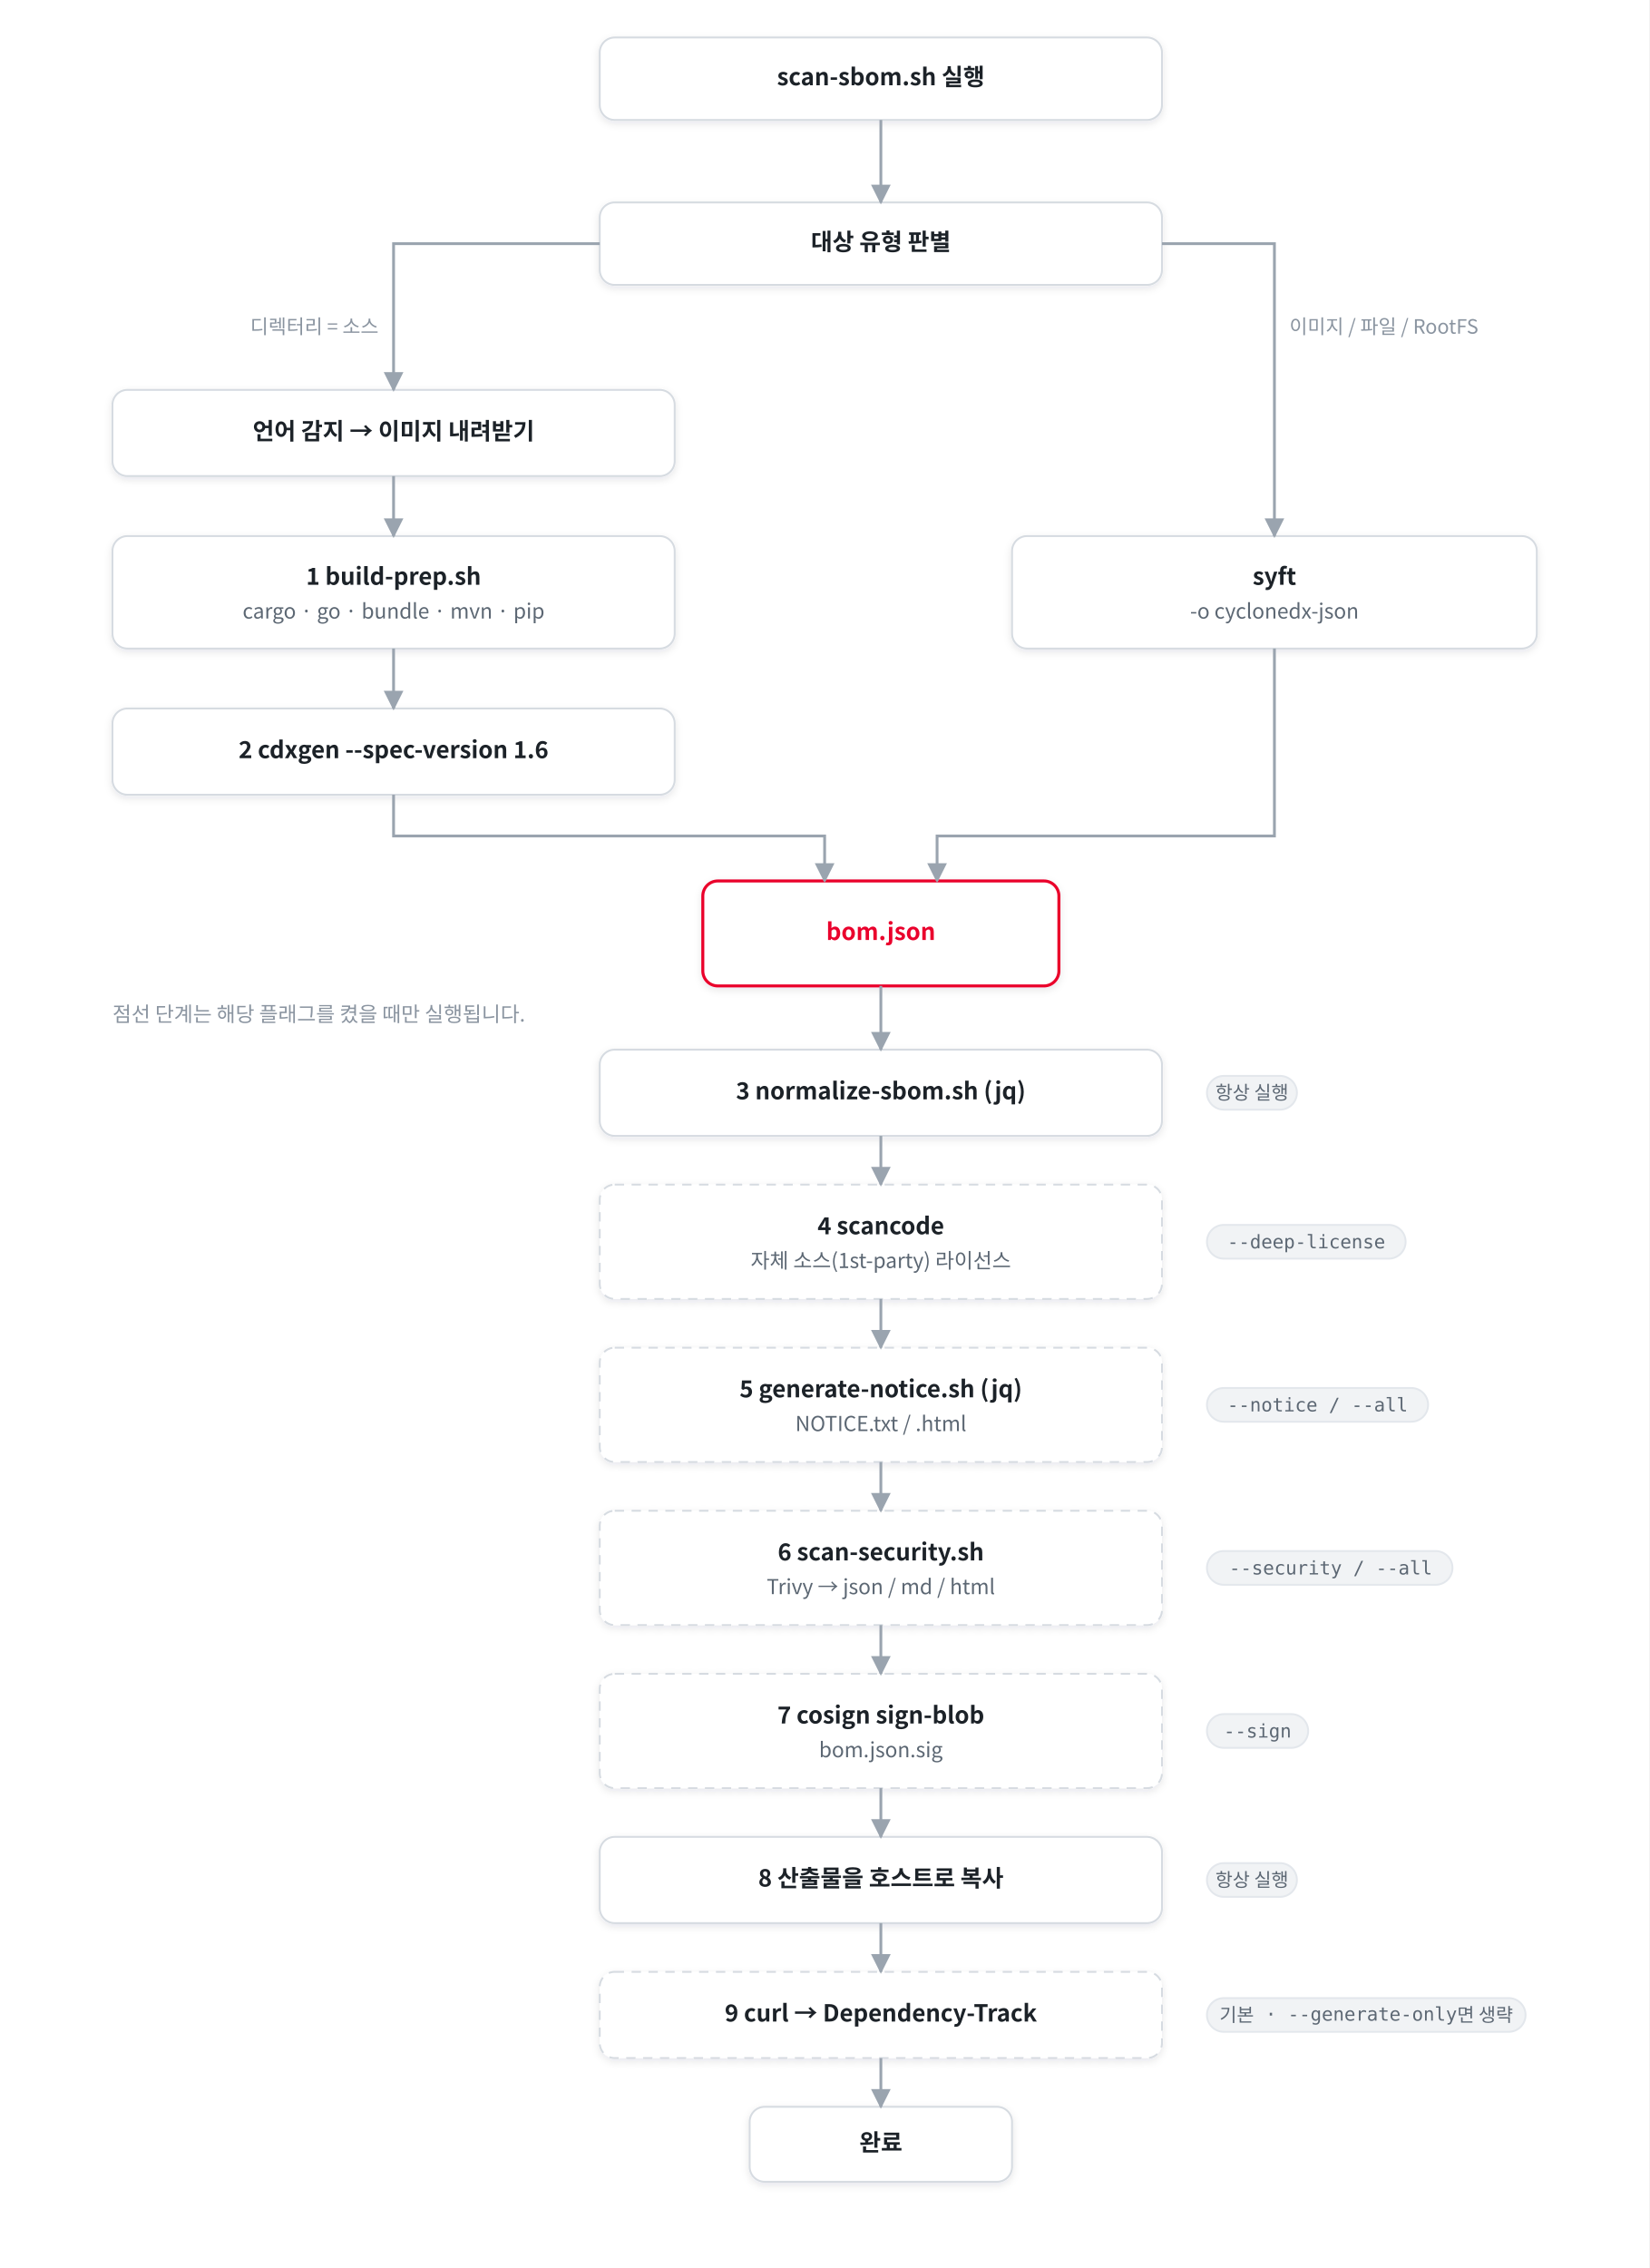
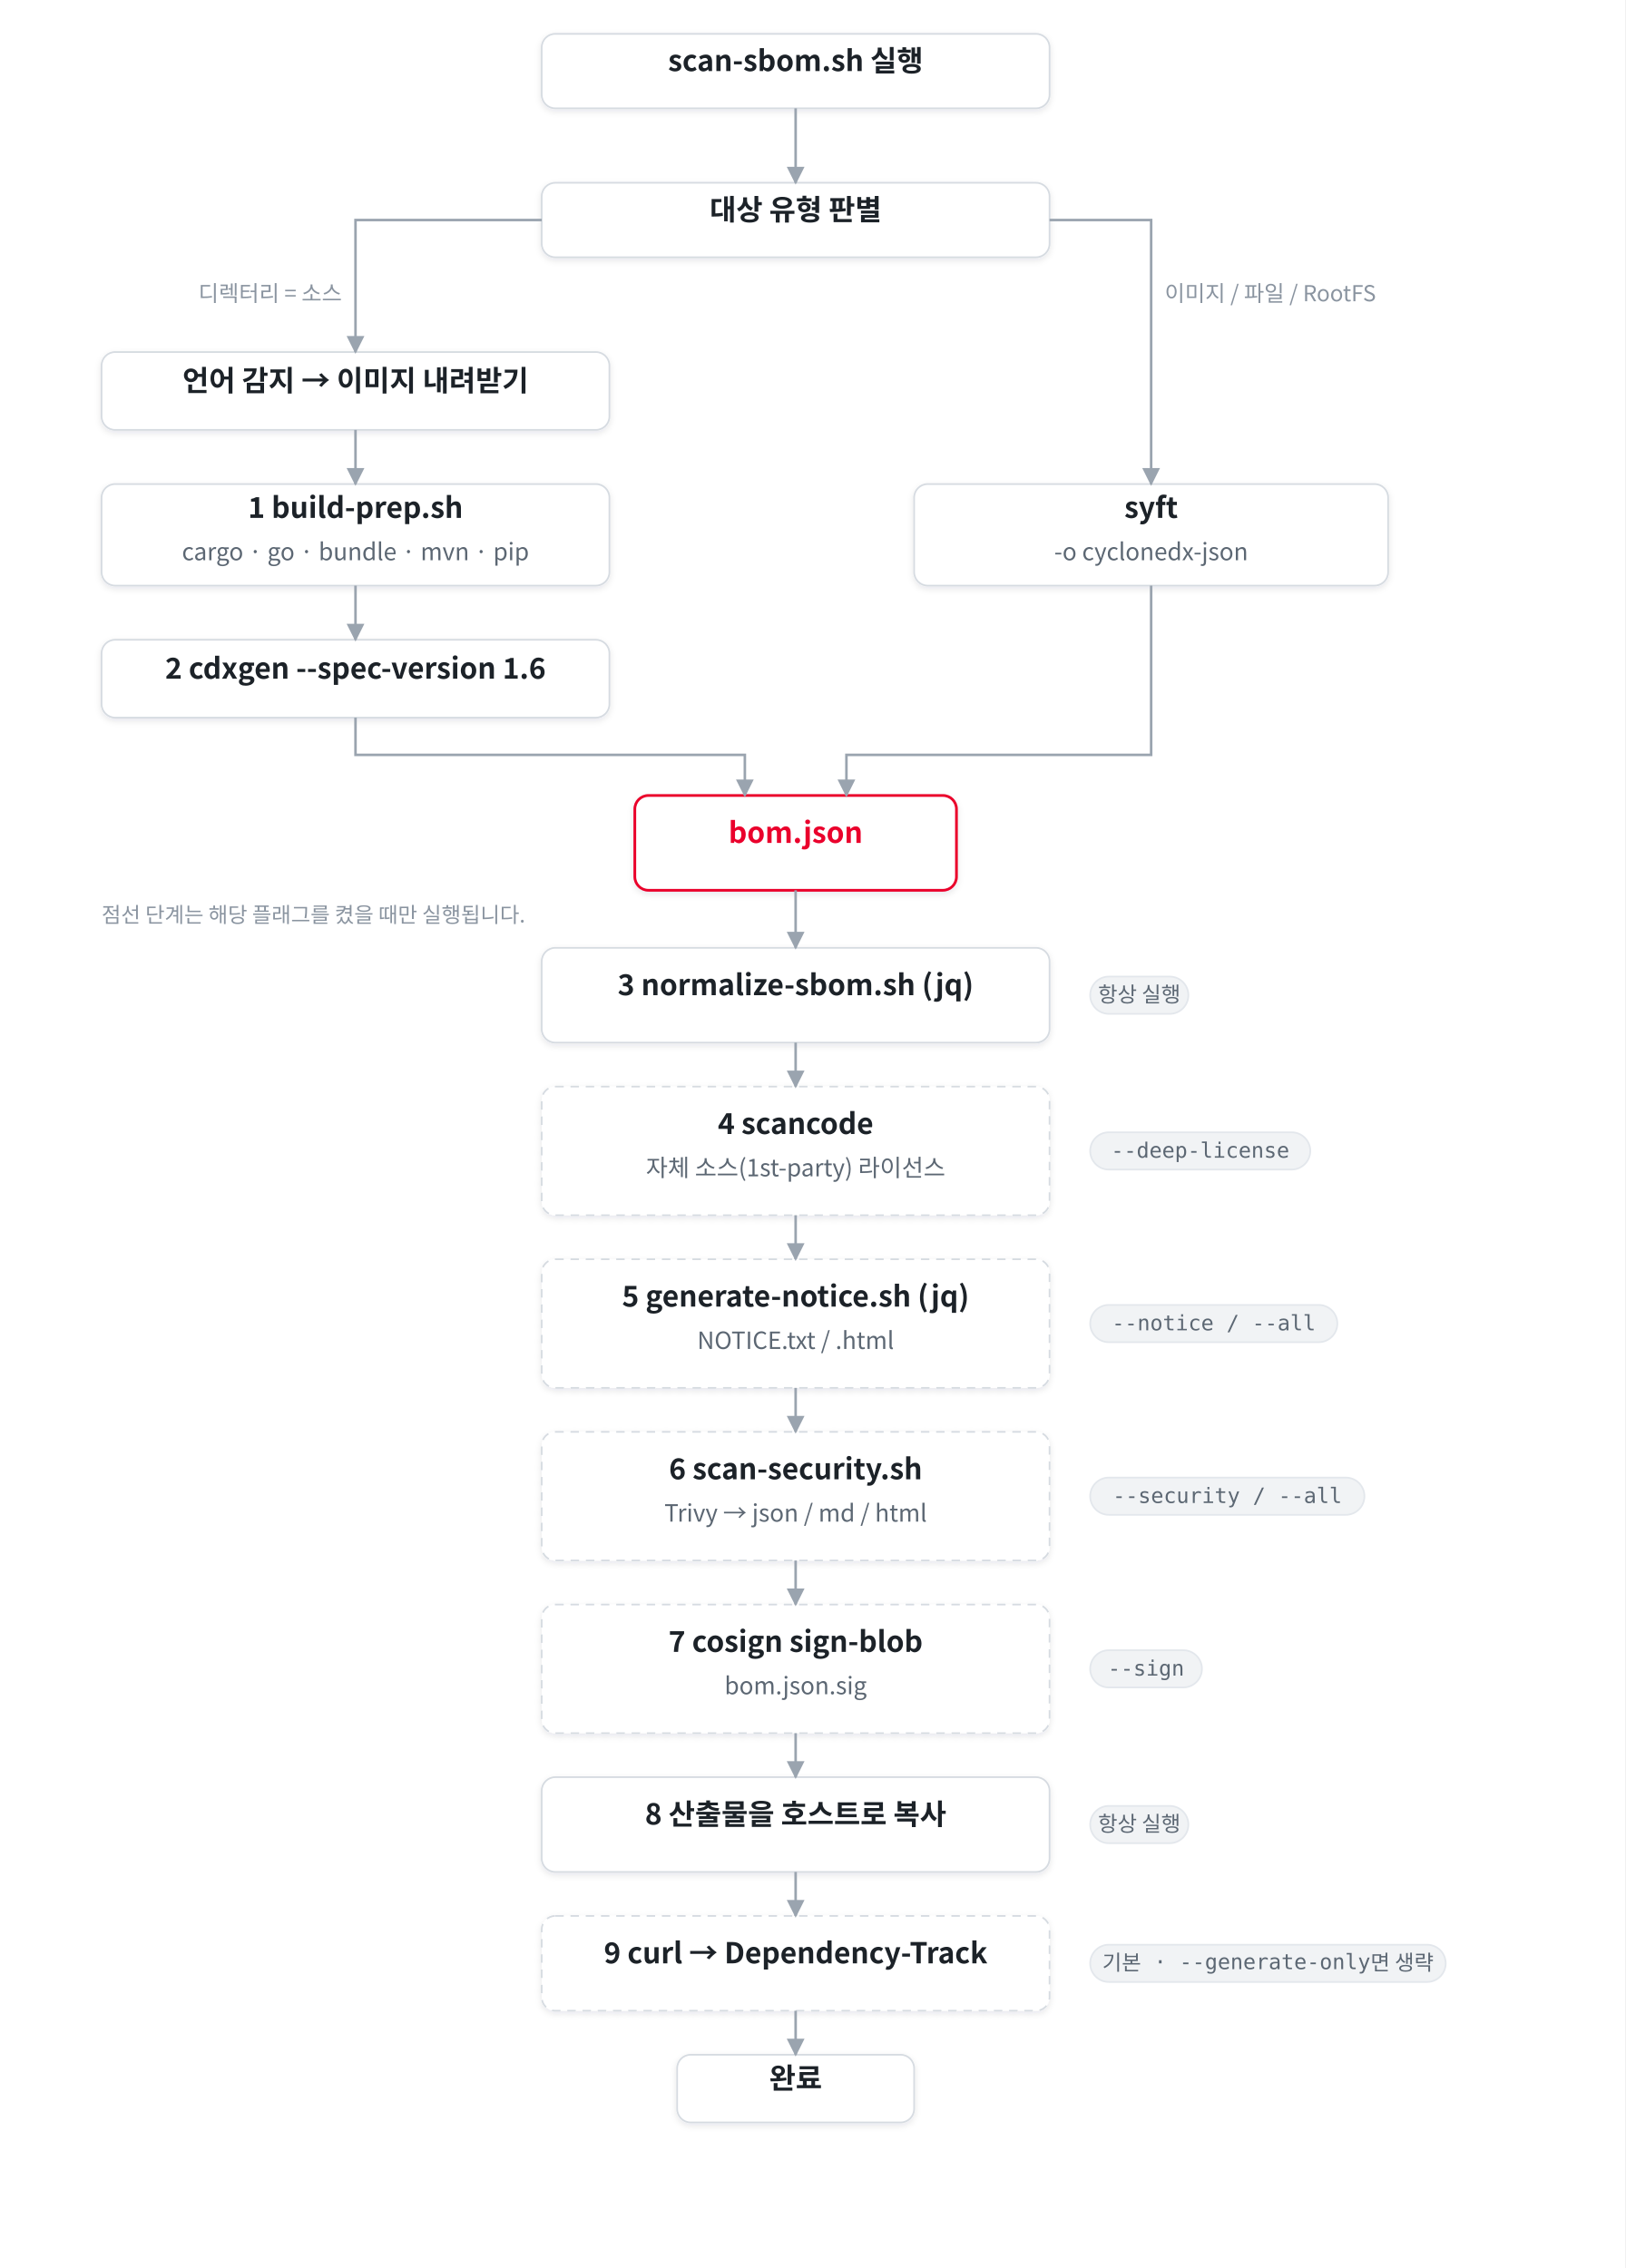
- <svg xmlns="http://www.w3.org/2000/svg" width="880" height="1210" viewBox="0 0 880 1210">
+ <svg xmlns="http://www.w3.org/2000/svg" width="960" height="1340" viewBox="0 0 960 1340">
  <defs>
    <marker id="arr" viewBox="0 0 10 10" refX="9" refY="5" markerWidth="7" markerHeight="7" orient="auto-start-reverse">
      <path d="M0,0 L10,5 L0,10 z" fill="#9aa4af" />
    </marker>
    <filter id="sh" x="-20%" y="-20%" width="140%" height="160%">
      <feDropShadow dx="0" dy="1.5" stdDeviation="2" flood-color="#1c2228" flood-opacity="0.10" />
    </filter>
  </defs>
-   <rect width="880" height="1210" fill="#ffffff" />
+   <rect width="960" height="1340" fill="#ffffff" />
  <rect x="320" y="20" width="300" height="44" rx="8" fill="#ffffff" stroke="#d6dbe1" stroke-width="1" filter="url(#sh)" />
-   <text x="470.0" y="45.5" text-anchor="middle" font-family="'Apple SD Gothic Neo','Noto Sans CJK KR','Malgun Gothic',sans-serif" font-size="12.5" font-weight="600" fill="#1c2228">scan-sbom.sh 실행</text>
+   <text x="470.0" y="42.0" text-anchor="middle" font-family="'Apple SD Gothic Neo','Noto Sans CJK KR','Malgun Gothic',sans-serif" font-size="17" font-weight="600" fill="#1c2228">scan-sbom.sh 실행</text>
  <rect x="320" y="108" width="300" height="44" rx="8" fill="#ffffff" stroke="#d6dbe1" stroke-width="1" filter="url(#sh)" />
-   <text x="470.0" y="133.5" text-anchor="middle" font-family="'Apple SD Gothic Neo','Noto Sans CJK KR','Malgun Gothic',sans-serif" font-size="12.5" font-weight="600" fill="#1c2228">대상 유형 판별</text>
+   <text x="470.0" y="130.0" text-anchor="middle" font-family="'Apple SD Gothic Neo','Noto Sans CJK KR','Malgun Gothic',sans-serif" font-size="17" font-weight="600" fill="#1c2228">대상 유형 판별</text>
  <path d="M470.0,64 L470.0,108" fill="none" stroke="#9aa4af" stroke-width="1.5" marker-end="url(#arr)" />
  <rect x="60" y="208" width="300" height="46" rx="8" fill="#ffffff" stroke="#d6dbe1" stroke-width="1" filter="url(#sh)" />
-   <text x="210.0" y="234.5" text-anchor="middle" font-family="'Apple SD Gothic Neo','Noto Sans CJK KR','Malgun Gothic',sans-serif" font-size="12.5" font-weight="600" fill="#1c2228">언어 감지 → 이미지 내려받기</text>
+   <text x="210.0" y="231.0" text-anchor="middle" font-family="'Apple SD Gothic Neo','Noto Sans CJK KR','Malgun Gothic',sans-serif" font-size="17" font-weight="600" fill="#1c2228">언어 감지 → 이미지 내려받기</text>
  <rect x="60" y="286" width="300" height="60" rx="8" fill="#ffffff" stroke="#d6dbe1" stroke-width="1" filter="url(#sh)" />
-   <text x="210.0" y="312.0" text-anchor="middle" font-family="'Apple SD Gothic Neo','Noto Sans CJK KR','Malgun Gothic',sans-serif" font-size="12.5" font-weight="600" fill="#1c2228">1  build-prep.sh</text>
-   <text x="210.0" y="330.0" text-anchor="middle" font-family="'Apple SD Gothic Neo','Noto Sans CJK KR','Malgun Gothic',sans-serif" font-size="11" fill="#5c6773">cargo · go · bundle · mvn · pip</text>
+   <text x="210.0" y="306.0" text-anchor="middle" font-family="'Apple SD Gothic Neo','Noto Sans CJK KR','Malgun Gothic',sans-serif" font-size="17" font-weight="600" fill="#1c2228">1  build-prep.sh</text>
+   <text x="210.0" y="331.0" text-anchor="middle" font-family="'Apple SD Gothic Neo','Noto Sans CJK KR','Malgun Gothic',sans-serif" font-size="14" fill="#5c6773">cargo · go · bundle · mvn · pip</text>
  <rect x="60" y="378" width="300" height="46" rx="8" fill="#ffffff" stroke="#d6dbe1" stroke-width="1" filter="url(#sh)" />
-   <text x="210.0" y="404.5" text-anchor="middle" font-family="'Apple SD Gothic Neo','Noto Sans CJK KR','Malgun Gothic',sans-serif" font-size="12.5" font-weight="600" fill="#1c2228">2  cdxgen --spec-version 1.6</text>
+   <text x="210.0" y="401.0" text-anchor="middle" font-family="'Apple SD Gothic Neo','Noto Sans CJK KR','Malgun Gothic',sans-serif" font-size="17" font-weight="600" fill="#1c2228">2  cdxgen --spec-version 1.6</text>
  <rect x="540" y="286" width="280" height="60" rx="8" fill="#ffffff" stroke="#d6dbe1" stroke-width="1" filter="url(#sh)" />
-   <text x="680.0" y="312.0" text-anchor="middle" font-family="'Apple SD Gothic Neo','Noto Sans CJK KR','Malgun Gothic',sans-serif" font-size="12.5" font-weight="600" fill="#1c2228">syft</text>
-   <text x="680.0" y="330.0" text-anchor="middle" font-family="'Apple SD Gothic Neo','Noto Sans CJK KR','Malgun Gothic',sans-serif" font-size="11" fill="#5c6773">-o cyclonedx-json</text>
+   <text x="680.0" y="306.0" text-anchor="middle" font-family="'Apple SD Gothic Neo','Noto Sans CJK KR','Malgun Gothic',sans-serif" font-size="17" font-weight="600" fill="#1c2228">syft</text>
+   <text x="680.0" y="331.0" text-anchor="middle" font-family="'Apple SD Gothic Neo','Noto Sans CJK KR','Malgun Gothic',sans-serif" font-size="14" fill="#5c6773">-o cyclonedx-json</text>
  <path d="M320,130 L210.0,130 L210.0,208" fill="none" stroke="#9aa4af" stroke-width="1.5" marker-end="url(#arr)" />
-   <text x="202.0" y="178" text-anchor="end" font-family="'Apple SD Gothic Neo','Noto Sans CJK KR','Malgun Gothic',sans-serif" font-size="10.5" font-weight="400" fill="#8a94a0">디렉터리 = 소스</text>
+   <text x="202.0" y="178" text-anchor="end" font-family="'Apple SD Gothic Neo','Noto Sans CJK KR','Malgun Gothic',sans-serif" font-size="13" font-weight="400" fill="#8a94a0">디렉터리 = 소스</text>
  <path d="M620,130 L680.0,130 L680.0,286" fill="none" stroke="#9aa4af" stroke-width="1.5" marker-end="url(#arr)" />
-   <text x="688.0" y="178" text-anchor="start" font-family="'Apple SD Gothic Neo','Noto Sans CJK KR','Malgun Gothic',sans-serif" font-size="10.5" font-weight="400" fill="#8a94a0">이미지 / 파일 / RootFS</text>
+   <text x="688.0" y="178" text-anchor="start" font-family="'Apple SD Gothic Neo','Noto Sans CJK KR','Malgun Gothic',sans-serif" font-size="13" font-weight="400" fill="#8a94a0">이미지 / 파일 / RootFS</text>
  <path d="M210.0,254 L210.0,286" fill="none" stroke="#9aa4af" stroke-width="1.5" marker-end="url(#arr)" />
  <path d="M210.0,346 L210.0,378" fill="none" stroke="#9aa4af" stroke-width="1.5" marker-end="url(#arr)" />
  <rect x="375" y="470" width="190" height="56" rx="8" fill="#ffffff" stroke="#EA002C" stroke-width="1.6" filter="url(#sh)" />
-   <text x="470.0" y="501.5" text-anchor="middle" font-family="'Apple SD Gothic Neo','Noto Sans CJK KR','Malgun Gothic',sans-serif" font-size="12.5" font-weight="600" fill="#EA002C">bom.json</text>
+   <text x="470.0" y="498.0" text-anchor="middle" font-family="'Apple SD Gothic Neo','Noto Sans CJK KR','Malgun Gothic',sans-serif" font-size="17" font-weight="600" fill="#EA002C">bom.json</text>
  <path d="M210.0,424 L210.0,446 L440.0,446 L440.0,470" fill="none" stroke="#9aa4af" stroke-width="1.5" marker-end="url(#arr)" />
  <path d="M680.0,346 L680.0,446 L500.0,446 L500.0,470" fill="none" stroke="#9aa4af" stroke-width="1.5" marker-end="url(#arr)" />
-   <rect x="320" y="560" width="300" height="46" rx="8" fill="#ffffff" stroke="#d6dbe1" stroke-width="1" filter="url(#sh)" />
-   <text x="470.0" y="586.5" text-anchor="middle" font-family="'Apple SD Gothic Neo','Noto Sans CJK KR','Malgun Gothic',sans-serif" font-size="12.5" font-weight="600" fill="#1c2228">3  normalize-sbom.sh (jq)</text>
-   <rect x="644" y="574.0" width="48" height="18" rx="9" fill="#f1f3f5" stroke="#e3e7ec" />
-   <text x="668" y="586.5" text-anchor="middle" font-family="SFMono-Regular,Menlo,Consolas,monospace" font-size="10" fill="#5c6773">항상 실행</text>
-   <rect x="320" y="632" width="300" height="61" rx="8" fill="#ffffff" stroke="#d6dbe1" stroke-width="1" stroke-dasharray="5 4" filter="url(#sh)" />
-   <text x="470.0" y="658.5" text-anchor="middle" font-family="'Apple SD Gothic Neo','Noto Sans CJK KR','Malgun Gothic',sans-serif" font-size="12.5" font-weight="600" fill="#1c2228">4  scancode</text>
-   <text x="470.0" y="676.5" text-anchor="middle" font-family="'Apple SD Gothic Neo','Noto Sans CJK KR','Malgun Gothic',sans-serif" font-size="11" fill="#5c6773">자체 소스(1st-party) 라이선스</text>
-   <rect x="644" y="653.5" width="106" height="18" rx="9" fill="#f1f3f5" stroke="#e3e7ec" />
-   <text x="697" y="666.0" text-anchor="middle" font-family="SFMono-Regular,Menlo,Consolas,monospace" font-size="10" fill="#5c6773">--deep-license</text>
-   <rect x="320" y="719" width="300" height="61" rx="8" fill="#ffffff" stroke="#d6dbe1" stroke-width="1" stroke-dasharray="5 4" filter="url(#sh)" />
-   <text x="470.0" y="745.5" text-anchor="middle" font-family="'Apple SD Gothic Neo','Noto Sans CJK KR','Malgun Gothic',sans-serif" font-size="12.5" font-weight="600" fill="#1c2228">5  generate-notice.sh (jq)</text>
-   <text x="470.0" y="763.5" text-anchor="middle" font-family="'Apple SD Gothic Neo','Noto Sans CJK KR','Malgun Gothic',sans-serif" font-size="11" fill="#5c6773">NOTICE.txt / .html</text>
-   <rect x="644" y="740.5" width="118" height="18" rx="9" fill="#f1f3f5" stroke="#e3e7ec" />
-   <text x="703" y="753.0" text-anchor="middle" font-family="SFMono-Regular,Menlo,Consolas,monospace" font-size="10" fill="#5c6773">--notice / --all</text>
-   <rect x="320" y="806" width="300" height="61" rx="8" fill="#ffffff" stroke="#d6dbe1" stroke-width="1" stroke-dasharray="5 4" filter="url(#sh)" />
-   <text x="470.0" y="832.5" text-anchor="middle" font-family="'Apple SD Gothic Neo','Noto Sans CJK KR','Malgun Gothic',sans-serif" font-size="12.5" font-weight="600" fill="#1c2228">6  scan-security.sh</text>
-   <text x="470.0" y="850.5" text-anchor="middle" font-family="'Apple SD Gothic Neo','Noto Sans CJK KR','Malgun Gothic',sans-serif" font-size="11" fill="#5c6773">Trivy → json / md / html</text>
-   <rect x="644" y="827.5" width="131" height="18" rx="9" fill="#f1f3f5" stroke="#e3e7ec" />
-   <text x="710" y="840.0" text-anchor="middle" font-family="SFMono-Regular,Menlo,Consolas,monospace" font-size="10" fill="#5c6773">--security / --all</text>
-   <rect x="320" y="893" width="300" height="61" rx="8" fill="#ffffff" stroke="#d6dbe1" stroke-width="1" stroke-dasharray="5 4" filter="url(#sh)" />
-   <text x="470.0" y="919.5" text-anchor="middle" font-family="'Apple SD Gothic Neo','Noto Sans CJK KR','Malgun Gothic',sans-serif" font-size="12.5" font-weight="600" fill="#1c2228">7  cosign sign-blob</text>
-   <text x="470.0" y="937.5" text-anchor="middle" font-family="'Apple SD Gothic Neo','Noto Sans CJK KR','Malgun Gothic',sans-serif" font-size="11" fill="#5c6773">bom.json.sig</text>
-   <rect x="644" y="914.5" width="54" height="18" rx="9" fill="#f1f3f5" stroke="#e3e7ec" />
-   <text x="671" y="927.0" text-anchor="middle" font-family="SFMono-Regular,Menlo,Consolas,monospace" font-size="10" fill="#5c6773">--sign</text>
-   <rect x="320" y="980" width="300" height="46" rx="8" fill="#ffffff" stroke="#d6dbe1" stroke-width="1" filter="url(#sh)" />
-   <text x="470.0" y="1006.5" text-anchor="middle" font-family="'Apple SD Gothic Neo','Noto Sans CJK KR','Malgun Gothic',sans-serif" font-size="12.5" font-weight="600" fill="#1c2228">8  산출물을 호스트로 복사</text>
-   <rect x="644" y="994.0" width="48" height="18" rx="9" fill="#f1f3f5" stroke="#e3e7ec" />
-   <text x="668" y="1006.5" text-anchor="middle" font-family="SFMono-Regular,Menlo,Consolas,monospace" font-size="10" fill="#5c6773">항상 실행</text>
-   <rect x="320" y="1052" width="300" height="46" rx="8" fill="#ffffff" stroke="#d6dbe1" stroke-width="1" stroke-dasharray="5 4" filter="url(#sh)" />
-   <text x="470.0" y="1078.5" text-anchor="middle" font-family="'Apple SD Gothic Neo','Noto Sans CJK KR','Malgun Gothic',sans-serif" font-size="12.5" font-weight="600" fill="#1c2228">9  curl → Dependency-Track</text>
-   <rect x="644" y="1066.0" width="170" height="18" rx="9" fill="#f1f3f5" stroke="#e3e7ec" />
-   <text x="729" y="1078.5" text-anchor="middle" font-family="SFMono-Regular,Menlo,Consolas,monospace" font-size="10" fill="#5c6773">기본 · --generate-only면 생략</text>
-   <path d="M470.0,606 L470.0,632" fill="none" stroke="#9aa4af" stroke-width="1.5" marker-end="url(#arr)" />
-   <path d="M470.0,693 L470.0,719" fill="none" stroke="#9aa4af" stroke-width="1.5" marker-end="url(#arr)" />
-   <path d="M470.0,780 L470.0,806" fill="none" stroke="#9aa4af" stroke-width="1.5" marker-end="url(#arr)" />
-   <path d="M470.0,867 L470.0,893" fill="none" stroke="#9aa4af" stroke-width="1.5" marker-end="url(#arr)" />
-   <path d="M470.0,954 L470.0,980" fill="none" stroke="#9aa4af" stroke-width="1.5" marker-end="url(#arr)" />
-   <path d="M470.0,1026 L470.0,1052" fill="none" stroke="#9aa4af" stroke-width="1.5" marker-end="url(#arr)" />
+   <rect x="320" y="560" width="300" height="56" rx="8" fill="#ffffff" stroke="#d6dbe1" stroke-width="1" filter="url(#sh)" />
+   <text x="470.0" y="588.0" text-anchor="middle" font-family="'Apple SD Gothic Neo','Noto Sans CJK KR','Malgun Gothic',sans-serif" font-size="17" font-weight="600" fill="#1c2228">3  normalize-sbom.sh (jq)</text>
+   <rect x="644" y="577.0" width="58" height="22" rx="11" fill="#f1f3f5" stroke="#e3e7ec" />
+   <text x="673" y="592.0" text-anchor="middle" font-family="SFMono-Regular,Menlo,Consolas,monospace" font-size="12.5" fill="#5c6773">항상 실행</text>
+   <rect x="320" y="642" width="300" height="76" rx="8" fill="#ffffff" stroke="#d6dbe1" stroke-width="1" stroke-dasharray="5 4" filter="url(#sh)" />
+   <text x="470.0" y="670.0" text-anchor="middle" font-family="'Apple SD Gothic Neo','Noto Sans CJK KR','Malgun Gothic',sans-serif" font-size="17" font-weight="600" fill="#1c2228">4  scancode</text>
+   <text x="470.0" y="695.0" text-anchor="middle" font-family="'Apple SD Gothic Neo','Noto Sans CJK KR','Malgun Gothic',sans-serif" font-size="14" fill="#5c6773">자체 소스(1st-party) 라이선스</text>
+   <rect x="644" y="669.0" width="130" height="22" rx="11" fill="#f1f3f5" stroke="#e3e7ec" />
+   <text x="709" y="684.0" text-anchor="middle" font-family="SFMono-Regular,Menlo,Consolas,monospace" font-size="12.5" fill="#5c6773">--deep-license</text>
+   <rect x="320" y="744" width="300" height="76" rx="8" fill="#ffffff" stroke="#d6dbe1" stroke-width="1" stroke-dasharray="5 4" filter="url(#sh)" />
+   <text x="470.0" y="772.0" text-anchor="middle" font-family="'Apple SD Gothic Neo','Noto Sans CJK KR','Malgun Gothic',sans-serif" font-size="17" font-weight="600" fill="#1c2228">5  generate-notice.sh (jq)</text>
+   <text x="470.0" y="797.0" text-anchor="middle" font-family="'Apple SD Gothic Neo','Noto Sans CJK KR','Malgun Gothic',sans-serif" font-size="14" fill="#5c6773">NOTICE.txt / .html</text>
+   <rect x="644" y="771.0" width="146" height="22" rx="11" fill="#f1f3f5" stroke="#e3e7ec" />
+   <text x="717" y="786.0" text-anchor="middle" font-family="SFMono-Regular,Menlo,Consolas,monospace" font-size="12.5" fill="#5c6773">--notice / --all</text>
+   <rect x="320" y="846" width="300" height="76" rx="8" fill="#ffffff" stroke="#d6dbe1" stroke-width="1" stroke-dasharray="5 4" filter="url(#sh)" />
+   <text x="470.0" y="874.0" text-anchor="middle" font-family="'Apple SD Gothic Neo','Noto Sans CJK KR','Malgun Gothic',sans-serif" font-size="17" font-weight="600" fill="#1c2228">6  scan-security.sh</text>
+   <text x="470.0" y="899.0" text-anchor="middle" font-family="'Apple SD Gothic Neo','Noto Sans CJK KR','Malgun Gothic',sans-serif" font-size="14" fill="#5c6773">Trivy → json / md / html</text>
+   <rect x="644" y="873.0" width="162" height="22" rx="11" fill="#f1f3f5" stroke="#e3e7ec" />
+   <text x="725" y="888.0" text-anchor="middle" font-family="SFMono-Regular,Menlo,Consolas,monospace" font-size="12.5" fill="#5c6773">--security / --all</text>
+   <rect x="320" y="948" width="300" height="76" rx="8" fill="#ffffff" stroke="#d6dbe1" stroke-width="1" stroke-dasharray="5 4" filter="url(#sh)" />
+   <text x="470.0" y="976.0" text-anchor="middle" font-family="'Apple SD Gothic Neo','Noto Sans CJK KR','Malgun Gothic',sans-serif" font-size="17" font-weight="600" fill="#1c2228">7  cosign sign-blob</text>
+   <text x="470.0" y="1001.0" text-anchor="middle" font-family="'Apple SD Gothic Neo','Noto Sans CJK KR','Malgun Gothic',sans-serif" font-size="14" fill="#5c6773">bom.json.sig</text>
+   <rect x="644" y="975.0" width="66" height="22" rx="11" fill="#f1f3f5" stroke="#e3e7ec" />
+   <text x="677" y="990.0" text-anchor="middle" font-family="SFMono-Regular,Menlo,Consolas,monospace" font-size="12.5" fill="#5c6773">--sign</text>
+   <rect x="320" y="1050" width="300" height="56" rx="8" fill="#ffffff" stroke="#d6dbe1" stroke-width="1" filter="url(#sh)" />
+   <text x="470.0" y="1078.0" text-anchor="middle" font-family="'Apple SD Gothic Neo','Noto Sans CJK KR','Malgun Gothic',sans-serif" font-size="17" font-weight="600" fill="#1c2228">8  산출물을 호스트로 복사</text>
+   <rect x="644" y="1067.0" width="58" height="22" rx="11" fill="#f1f3f5" stroke="#e3e7ec" />
+   <text x="673" y="1082.0" text-anchor="middle" font-family="SFMono-Regular,Menlo,Consolas,monospace" font-size="12.5" fill="#5c6773">항상 실행</text>
+   <rect x="320" y="1132" width="300" height="56" rx="8" fill="#ffffff" stroke="#d6dbe1" stroke-width="1" stroke-dasharray="5 4" filter="url(#sh)" />
+   <text x="470.0" y="1160.0" text-anchor="middle" font-family="'Apple SD Gothic Neo','Noto Sans CJK KR','Malgun Gothic',sans-serif" font-size="17" font-weight="600" fill="#1c2228">9  curl → Dependency-Track</text>
+   <rect x="644" y="1149.0" width="210" height="22" rx="11" fill="#f1f3f5" stroke="#e3e7ec" />
+   <text x="749" y="1164.0" text-anchor="middle" font-family="SFMono-Regular,Menlo,Consolas,monospace" font-size="12.5" fill="#5c6773">기본 · --generate-only면 생략</text>
+   <path d="M470.0,616 L470.0,642" fill="none" stroke="#9aa4af" stroke-width="1.5" marker-end="url(#arr)" />
+   <path d="M470.0,718 L470.0,744" fill="none" stroke="#9aa4af" stroke-width="1.5" marker-end="url(#arr)" />
+   <path d="M470.0,820 L470.0,846" fill="none" stroke="#9aa4af" stroke-width="1.5" marker-end="url(#arr)" />
+   <path d="M470.0,922 L470.0,948" fill="none" stroke="#9aa4af" stroke-width="1.5" marker-end="url(#arr)" />
+   <path d="M470.0,1024 L470.0,1050" fill="none" stroke="#9aa4af" stroke-width="1.5" marker-end="url(#arr)" />
+   <path d="M470.0,1106 L470.0,1132" fill="none" stroke="#9aa4af" stroke-width="1.5" marker-end="url(#arr)" />
  <path d="M470.0,526 L470.0,560" fill="none" stroke="#9aa4af" stroke-width="1.5" marker-end="url(#arr)" />
-   <rect x="400.0" y="1124" width="140" height="40" rx="8" fill="#ffffff" stroke="#d6dbe1" stroke-width="1" filter="url(#sh)" />
-   <text x="470.0" y="1147.5" text-anchor="middle" font-family="'Apple SD Gothic Neo','Noto Sans CJK KR','Malgun Gothic',sans-serif" font-size="12.5" font-weight="600" fill="#1c2228">완료</text>
-   <path d="M470.0,1098 L470.0,1124" fill="none" stroke="#9aa4af" stroke-width="1.5" marker-end="url(#arr)" />
-   <text x="60" y="545" text-anchor="start" font-family="'Apple SD Gothic Neo','Noto Sans CJK KR','Malgun Gothic',sans-serif" font-size="11" font-weight="400" fill="#8a94a0">점선 단계는 해당 플래그를 켰을 때만 실행됩니다.</text>
+   <rect x="400.0" y="1214" width="140" height="40" rx="8" fill="#ffffff" stroke="#d6dbe1" stroke-width="1" filter="url(#sh)" />
+   <text x="470.0" y="1234.0" text-anchor="middle" font-family="'Apple SD Gothic Neo','Noto Sans CJK KR','Malgun Gothic',sans-serif" font-size="17" font-weight="600" fill="#1c2228">완료</text>
+   <path d="M470.0,1188 L470.0,1214" fill="none" stroke="#9aa4af" stroke-width="1.5" marker-end="url(#arr)" />
+   <text x="60" y="545" text-anchor="start" font-family="'Apple SD Gothic Neo','Noto Sans CJK KR','Malgun Gothic',sans-serif" font-size="12.5" font-weight="400" fill="#8a94a0">점선 단계는 해당 플래그를 켰을 때만 실행됩니다.</text>
</svg>
